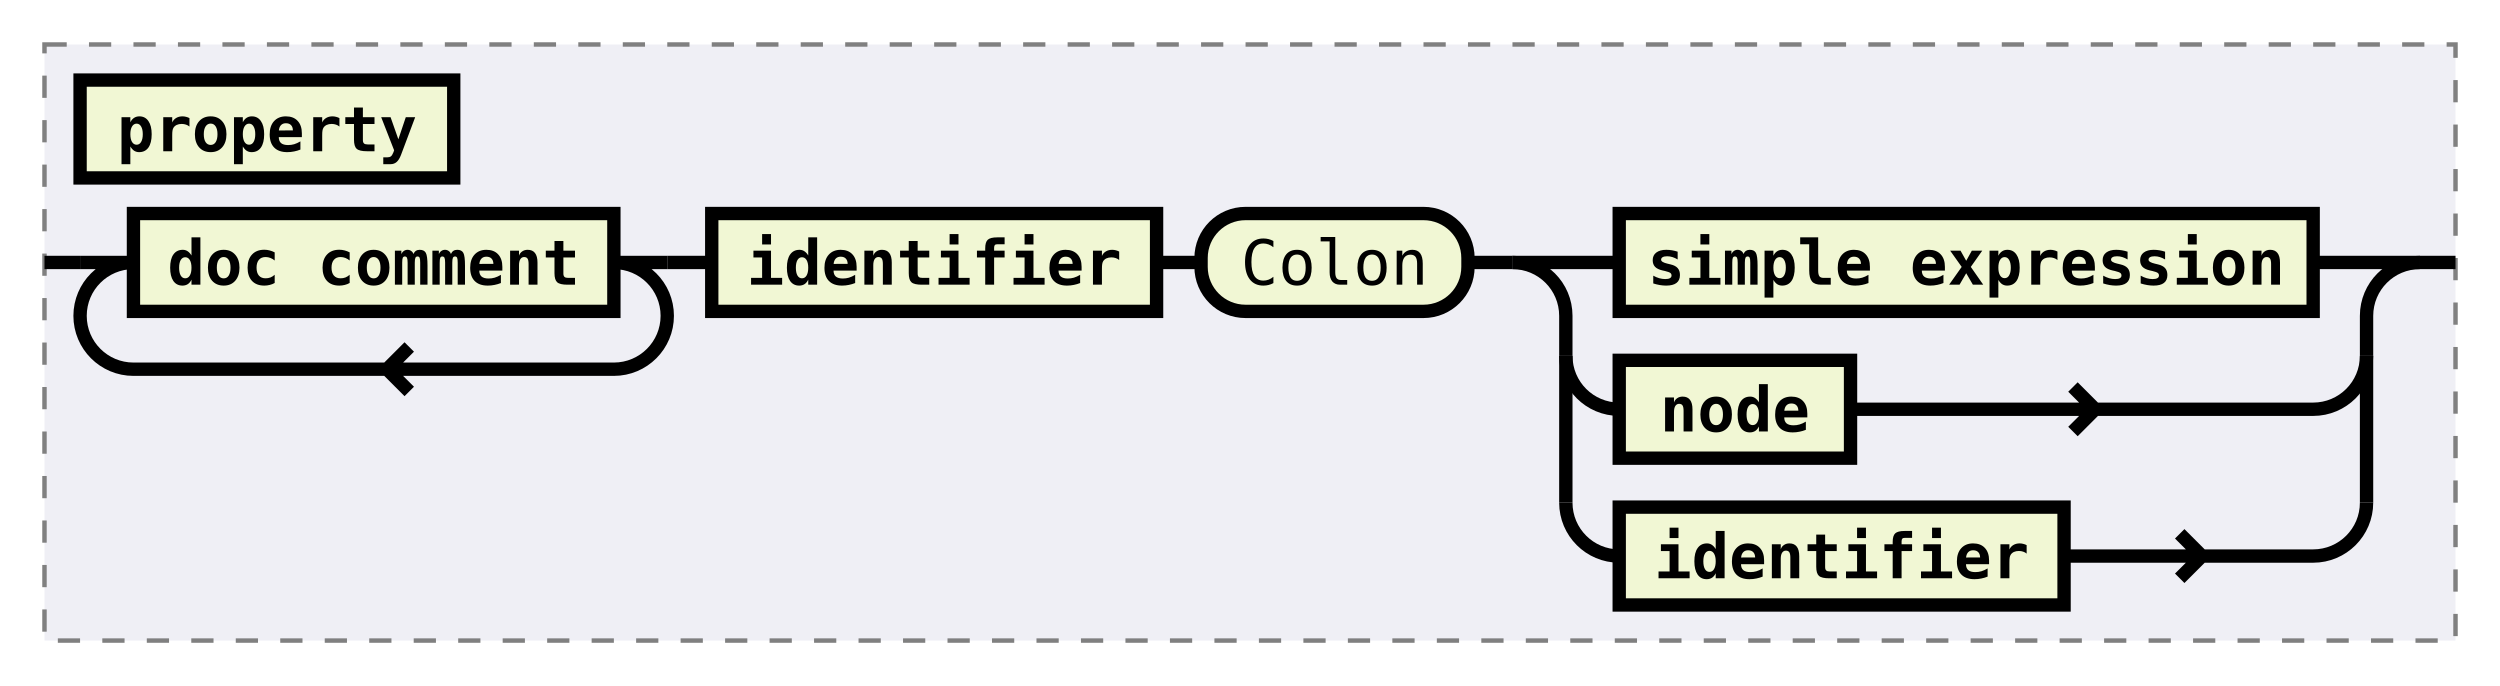
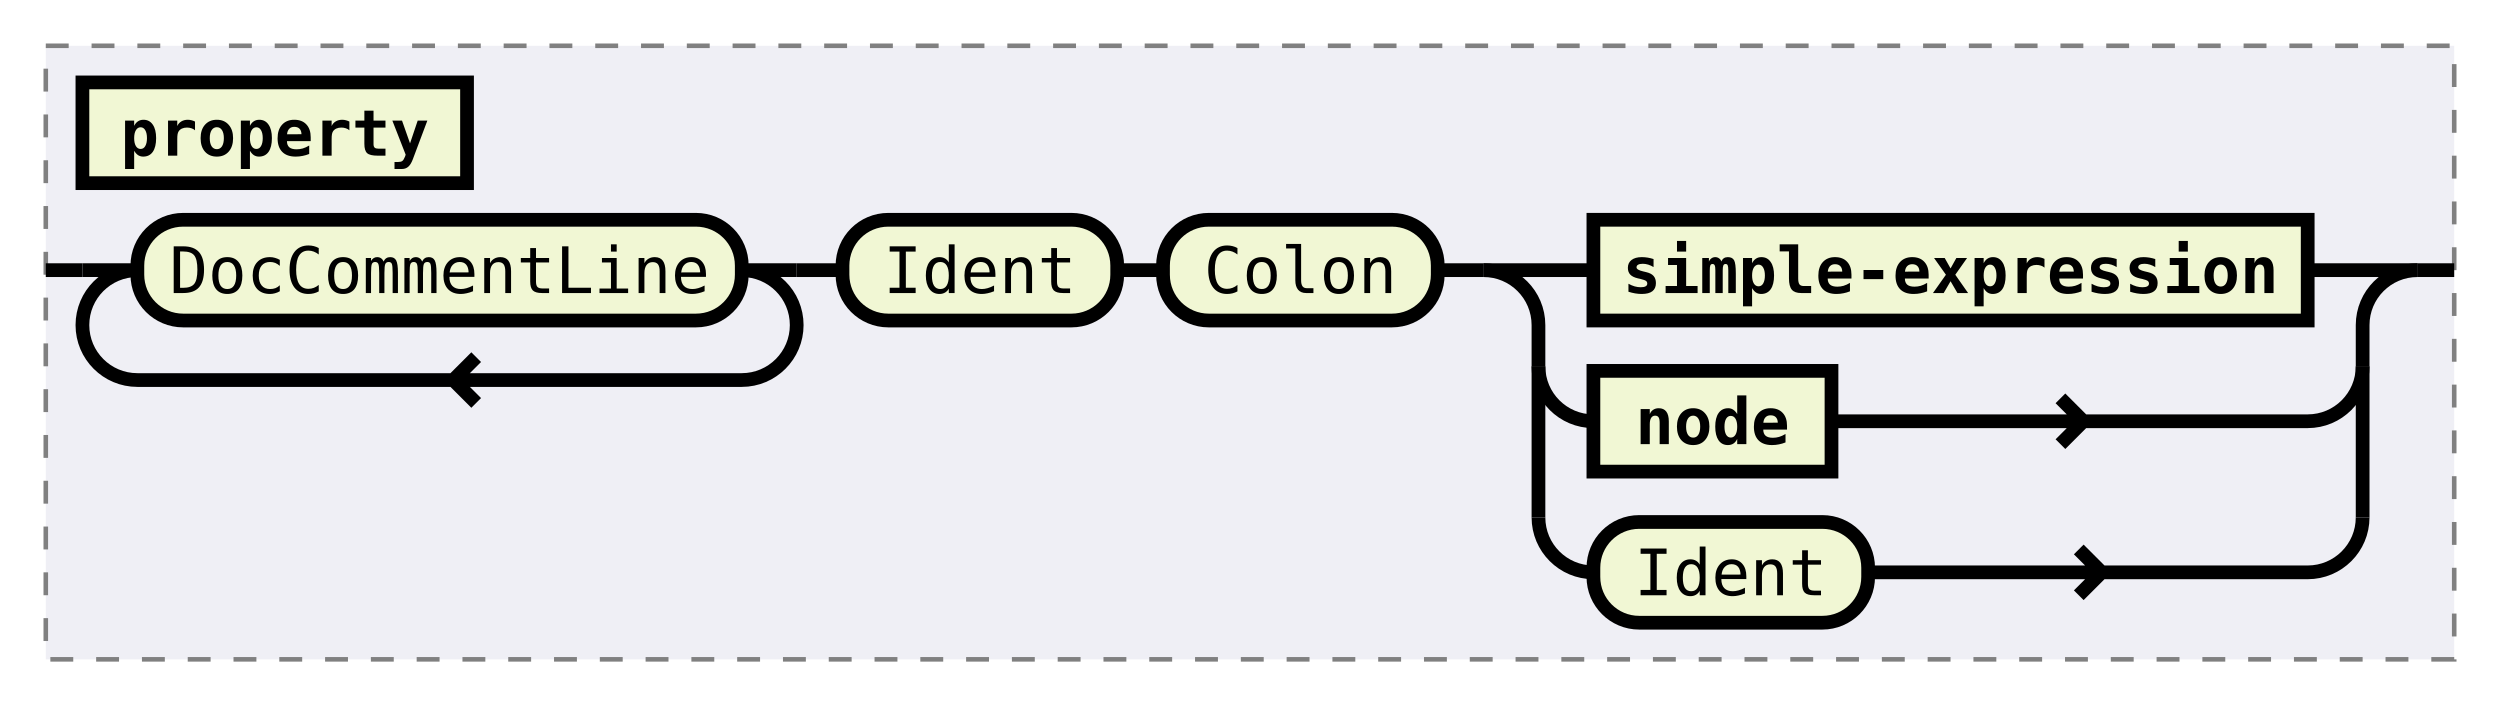
- <svg xmlns="http://www.w3.org/2000/svg" class="railroad" viewBox="0 0 562 154">
+ <svg xmlns="http://www.w3.org/2000/svg" class="railroad" viewBox="0 0 546 154">
  <style type="text/css">
svg.railroad {
background-color: hsl(30, 20%, 95%);
background-size: 15px 15px;
background-image: linear-gradient(to right, rgba(30, 30, 30, .05) 1px, transparent 1px),
		  linear-gradient(to bottom, rgba(30, 30, 30, .05) 1px, transparent 1px);
}

svg.railroad rect.railroad_canvas {
stroke-width: 0px;
fill: none;
}

svg.railroad path {
stroke-width: 3px;
stroke: black;
fill: none;
}

svg.railroad .debug {
stroke-width: 1px;
stroke: red;
}

svg.railroad text {
font: 14px monospace;
text-anchor: middle;
}

svg.railroad .nonterminal text {
font-weight: bold;
}

svg.railroad text.comment {
font: italic 12px monospace;
}

svg.railroad rect {
stroke-width: 3px;
stroke: black;
fill:hsl(-290, 70%, 90%);
}

svg.railroad g.labeledbox &gt; rect {
stroke-width: 1px;
stroke: grey;
stroke-dasharray: 5px;
fill:rgba(90, 90, 150, .1);
}
</style>
  <rect width="100%" height="100%" class="railroad_canvas" />
  <g class="sequence">
    <g class="verticalgrid">
      <g class="labeledbox">
-         <rect x="10" y="10" height="134" width="542" />
-         <path d=" M 10 59 h 8 m 526 0 h 8" />
+         <rect x="10" y="10" height="134" width="526" />
+         <path d=" M 10 59 h 8 m 510 0 h 8" />
        <g class="nonterminal">
          <rect x="18" y="18" height="22" width="84" />
          <text x="60" y="34">
property</text>
        </g>
        <g class="sequence">
          <g class="repeat">
-             <path d=" M 18 59 h 12 m 108 0 h 12 m -12 0 a 12 12 0 0 1 12 12 v 0 a 12 12 0 0 1 -12 12 m 0 0 h -108 m 57 0 l 5 -5 m 0 10 l -5 -5 m -57 0 a 12 12 0 0 1 -12 -12 v 0 a 12 12 0 0 1 12 -12" />
+             <path d=" M 18 59 h 12 m 132 0 h 12 m -12 0 a 12 12 0 0 1 12 12 v 0 a 12 12 0 0 1 -12 12 m 0 0 h -132 m 69 0 l 5 -5 m 0 10 l -5 -5 m -69 0 a 12 12 0 0 1 -12 -12 v 0 a 12 12 0 0 1 12 -12" />
            <g>
</g>
-             <g class="nonterminal">
-               <rect x="30" y="48" height="22" width="108" />
-               <text x="84" y="64">
- doc comment</text>
+             <g class="terminal">
+               <rect x="30" y="48" height="22" width="132" rx="10" ry="10" />
+               <text x="96" y="64">
+ DocCommentLine</text>
            </g>
          </g>
          <g class="sequence">
-             <g class="nonterminal">
-               <rect x="160" y="48" height="22" width="100" />
-               <text x="210" y="64">
- identifier</text>
+             <g class="terminal">
+               <rect x="184" y="48" height="22" width="60" rx="10" ry="10" />
+               <text x="214" y="64">
+ Ident</text>
            </g>
            <g class="sequence">
              <g class="terminal">
-                 <rect x="270" y="48" height="22" width="60" rx="10" ry="10" />
-                 <text x="300" y="64">
+                 <rect x="254" y="48" height="22" width="60" rx="10" ry="10" />
+                 <text x="284" y="64">
Colon</text>
              </g>
              <g class="choice">
-                 <path d=" M 340 59 h 24 m 156 0 h 24" />
+                 <path d=" M 324 59 h 24 m 156 0 h 24" />
                <g class="nonterminal">
-                   <rect x="364" y="48" height="22" width="156" />
-                   <text x="442" y="64">
- simple expression</text>
+                   <rect x="348" y="48" height="22" width="156" />
+                   <text x="426" y="64">
+ simple-expression</text>
                </g>
-                 <path d=" M 340 59 a 12 12 0 0 1 12 12 v 9 m 180 0 v -9 a 12 12 0 0 1 12 -12" />
-                 <path d=" M 352 80 v 33 m 180 0 v -33" />
-                 <path d=" M 352 80 v 0 a 12 12 0 0 0 12 12 m 52 0 h 104 m -49 0 l -5 -5 m 0 10 l 5 -5 m 49 0 a 12 12 0 0 0 12 -12 v 0" />
+                 <path d=" M 324 59 a 12 12 0 0 1 12 12 v 9 m 180 0 v -9 a 12 12 0 0 1 12 -12" />
+                 <path d=" M 336 80 v 33 m 180 0 v -33" />
+                 <path d=" M 336 80 v 0 a 12 12 0 0 0 12 12 m 52 0 h 104 m -49 0 l -5 -5 m 0 10 l 5 -5 m 49 0 a 12 12 0 0 0 12 -12 v 0" />
                <g class="nonterminal">
-                   <rect x="364" y="81" height="22" width="52" />
-                   <text x="390" y="97">
+                   <rect x="348" y="81" height="22" width="52" />
+                   <text x="374" y="97">
node</text>
                </g>
-                 <path d=" M 352 113 v 0 a 12 12 0 0 0 12 12 m 100 0 h 56 m -25 0 l -5 -5 m 0 10 l 5 -5 m 25 0 a 12 12 0 0 0 12 -12 v 0" />
-                 <g class="nonterminal">
-                   <rect x="364" y="114" height="22" width="100" />
-                   <text x="414" y="130">
- identifier</text>
+                 <path d=" M 336 113 v 0 a 12 12 0 0 0 12 12 m 60 0 h 96 m -45 0 l -5 -5 m 0 10 l 5 -5 m 45 0 a 12 12 0 0 0 12 -12 v 0" />
+                 <g class="terminal">
+                   <rect x="348" y="114" height="22" width="60" rx="10" ry="10" />
+                   <text x="378" y="130">
+ Ident</text>
                </g>
              </g>
-               <path d=" M 330 59 h 10" />
+               <path d=" M 314 59 h 10" />
            </g>
-             <path d=" M 260 59 h 10" />
+             <path d=" M 244 59 h 10" />
          </g>
-           <path d=" M 150 59 h 10" />
+           <path d=" M 174 59 h 10" />
        </g>
      </g>
    </g>
  </g>
</svg>
